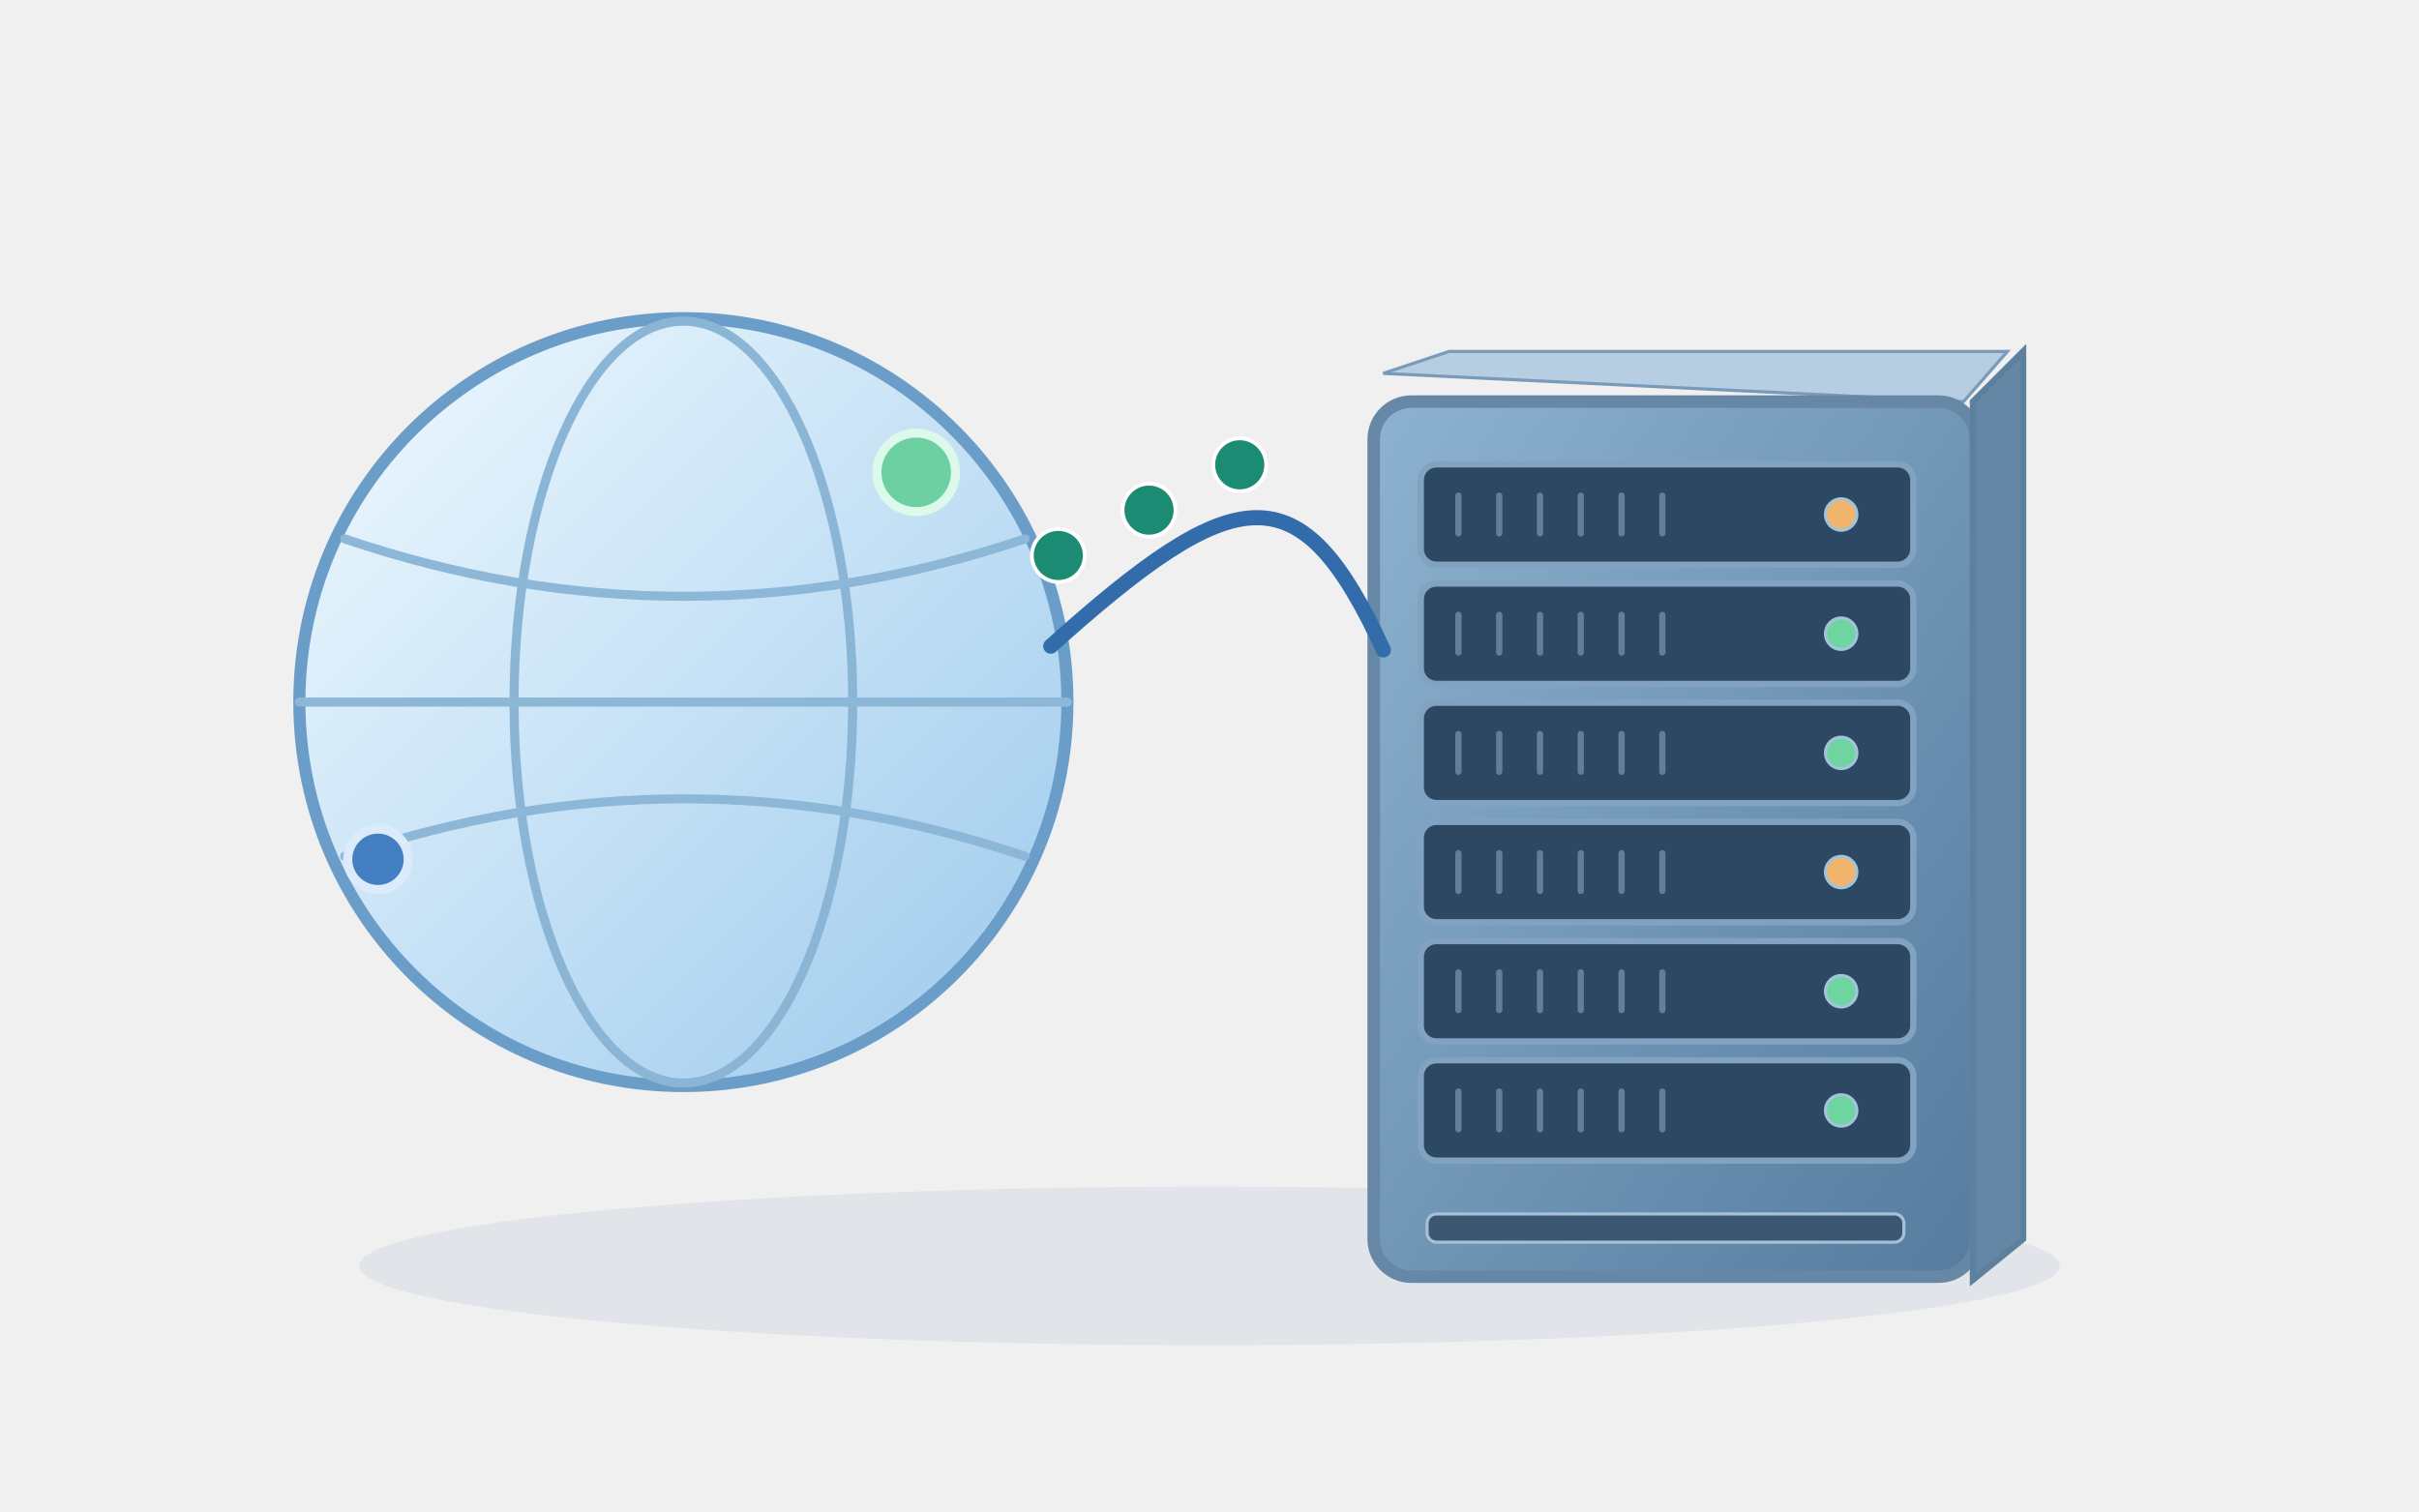
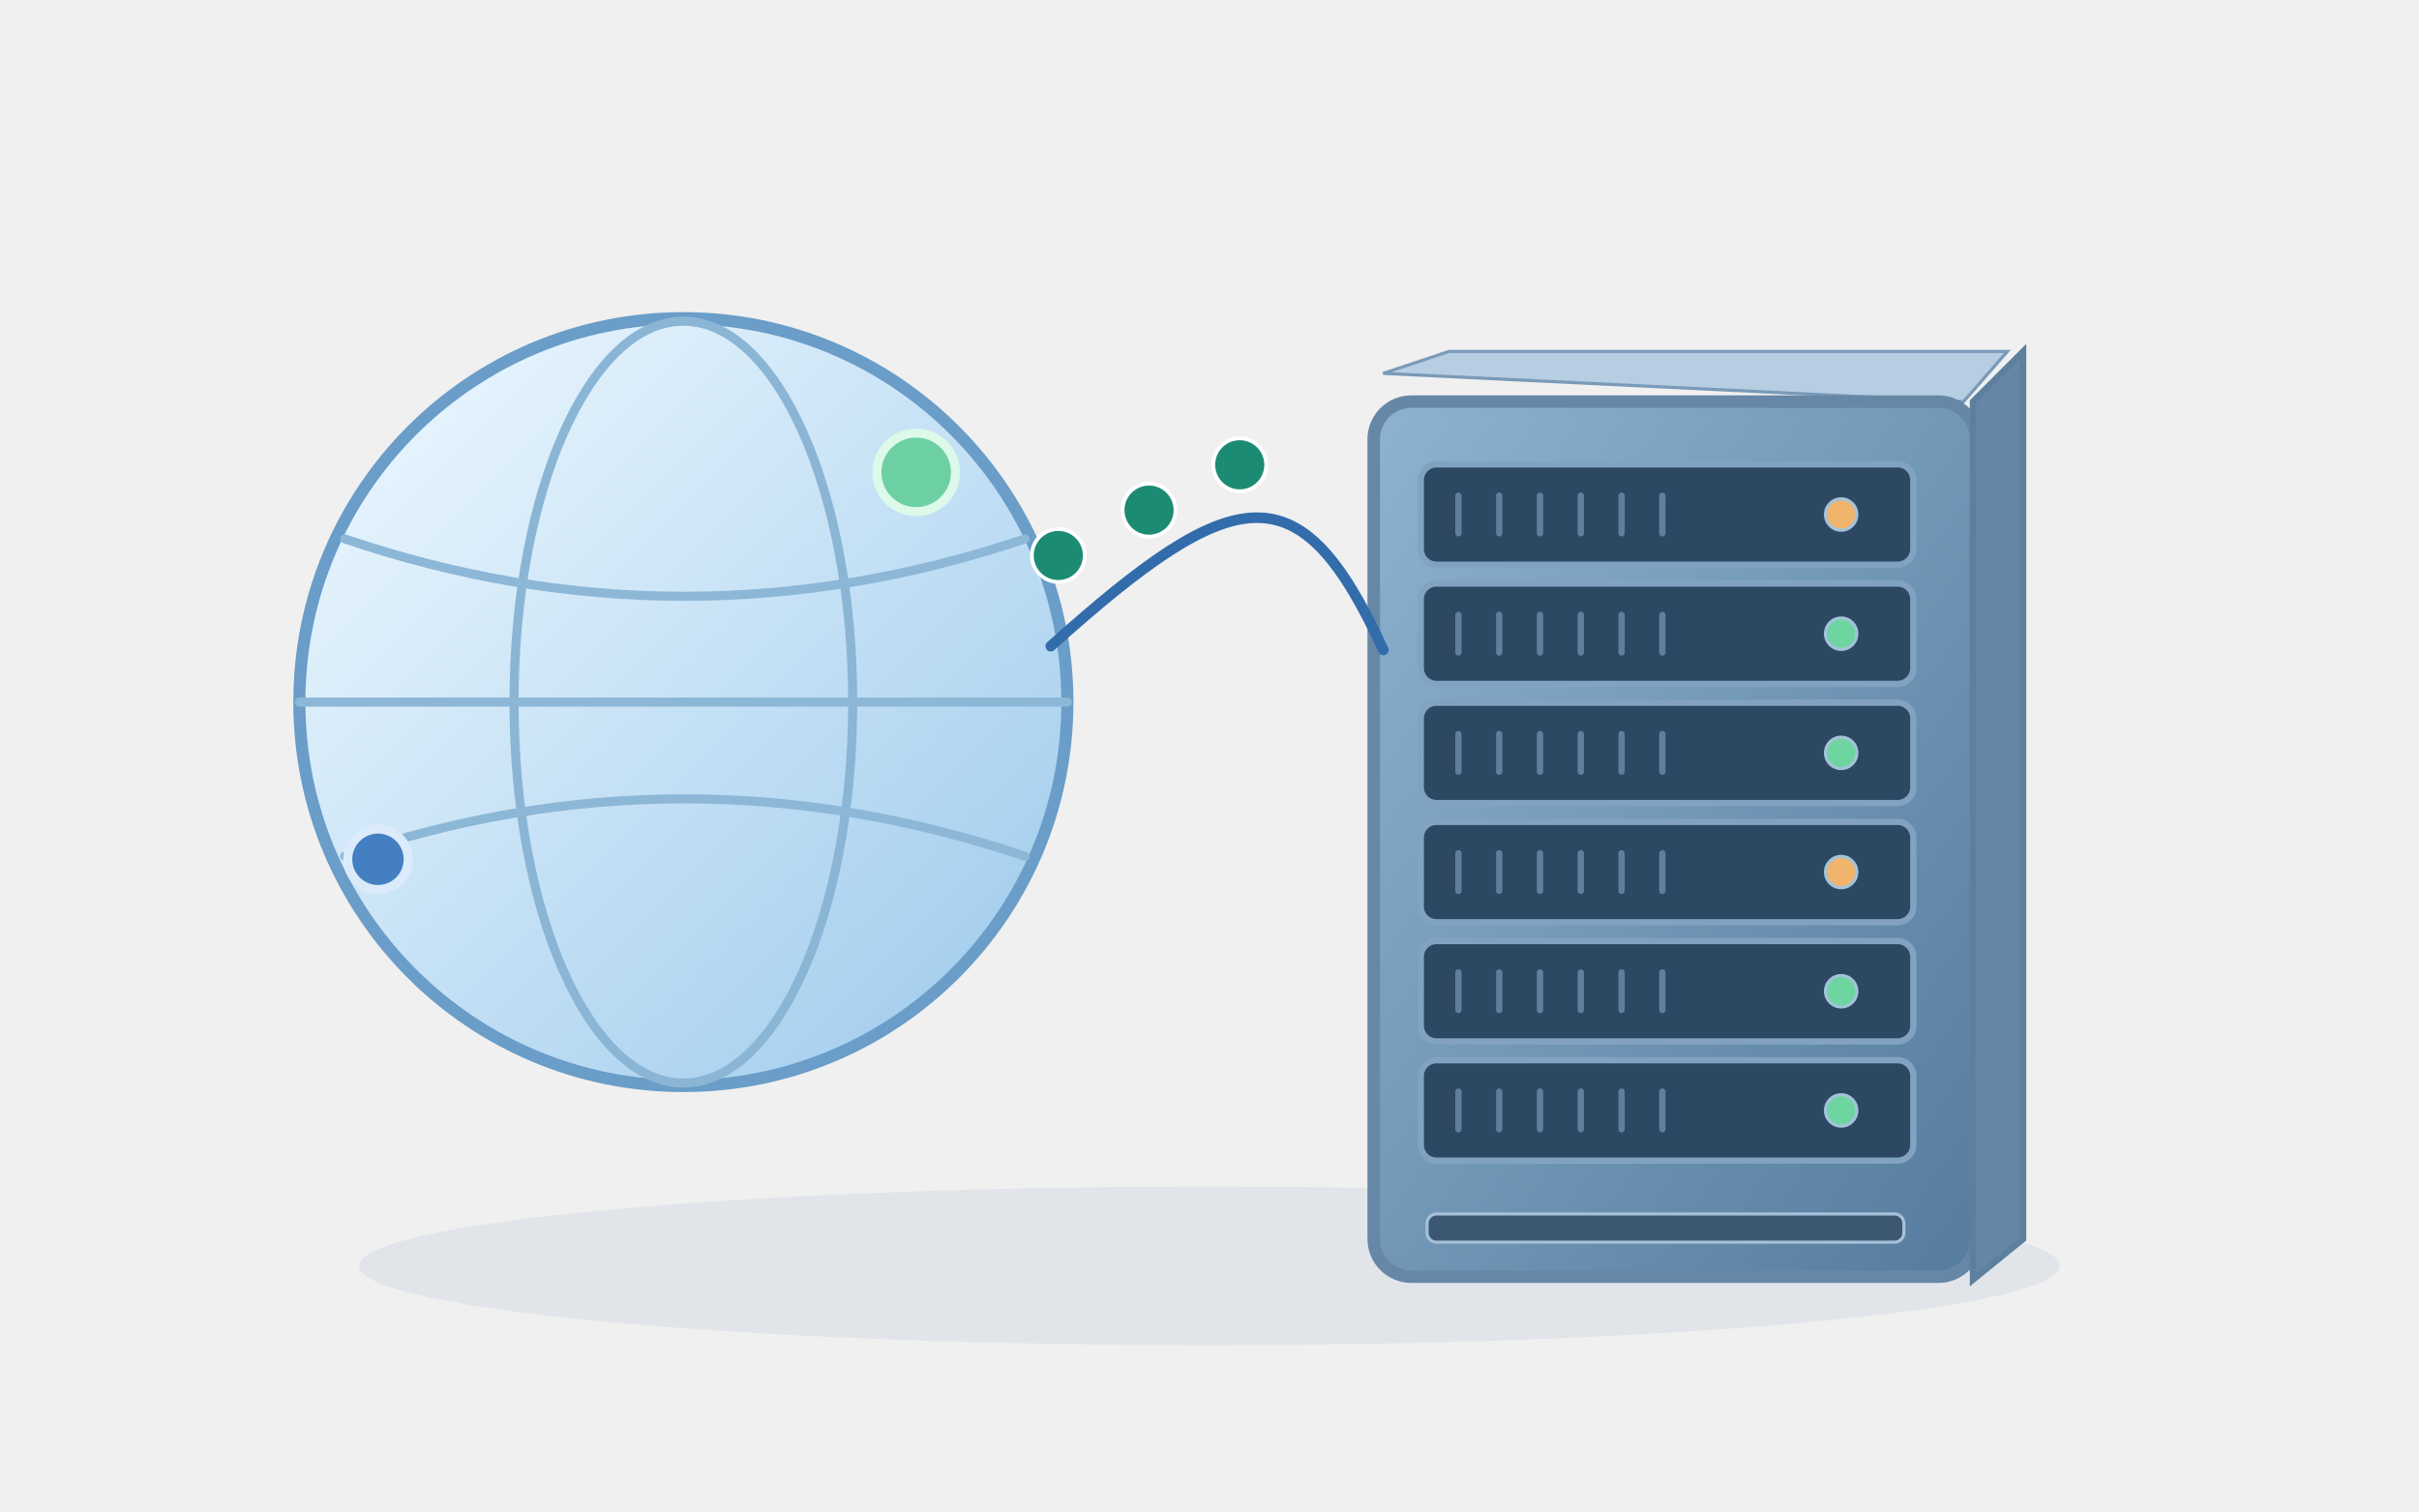
<svg xmlns="http://www.w3.org/2000/svg" width="640" height="400" viewBox="0 0 640 400" preserveAspectRatio="xMidYMid meet" role="img" aria-labelledby="edge-server-title edge-server-desc" data-tl-illustration-id="edge-server" data-design-version="1" data-category="Infrastructure">
  <defs>
    <linearGradient id="metal" x2=".75" y2="1">
      <stop stop-color="#EEF5FB" />
      <stop offset=".55" stop-color="#C1D2E3" />
      <stop offset="1" stop-color="#A4BBD1" />
    </linearGradient>
    <linearGradient id="pcb" x2=".9" y2=".9">
      <stop stop-color="#2A927B" />
      <stop offset="1" stop-color="#125B50" />
    </linearGradient>
    <linearGradient id="core" x2="1" y2="1">
      <stop stop-color="#71C9F1" />
      <stop offset=".55" stop-color="#3279B4" />
      <stop offset="1" stop-color="#193D75" />
    </linearGradient>
    <linearGradient id="silicon" x2=".8" y2="1">
      <stop stop-color="#EBF3FB" />
      <stop offset="1" stop-color="#9EB9D0" />
    </linearGradient>
    <linearGradient id="rack" x2="1" y2="1">
      <stop stop-color="#8EB3D0" />
      <stop offset="1" stop-color="#557B9E" />
    </linearGradient>
    <linearGradient id="database" x2="1" y2="1">
      <stop stop-color="#EAF8FF" />
      <stop offset=".55" stop-color="#9BCCEA" />
      <stop offset="1" stop-color="#69A8D6" />
    </linearGradient>
    <linearGradient id="browser" x2="1" y2="1">
      <stop stop-color="#FFFFFF" />
      <stop offset="1" stop-color="#E9F2FB" />
    </linearGradient>
    <linearGradient id="shield" x2=".85" y2="1">
      <stop stop-color="#60C5AC" />
      <stop offset="1" stop-color="#1B8577" />
    </linearGradient>
    <linearGradient id="cloud" x2="1" y2="1">
      <stop stop-color="#FBFDFF" />
      <stop offset="1" stop-color="#CFE5F8" />
    </linearGradient>
    <linearGradient id="disc" x2="1" y2="1">
      <stop stop-color="#F9FCFF" />
      <stop offset=".55" stop-color="#94B5D1" />
      <stop offset="1" stop-color="#D9E7F3" />
    </linearGradient>
    <linearGradient id="globe" x2="1" y2="1">
      <stop stop-color="#F1FAFF" />
      <stop offset="1" stop-color="#9BC9EC" />
    </linearGradient>
    <filter id="shadow" x="-25%" y="-28%" width="150%" height="165%">
      <feDropShadow dx="0" dy="8" stdDeviation="7" flood-color="#4B7197" flood-opacity=".22" />
    </filter>
  </defs>
  <g font-family="-apple-system,BlinkMacSystemFont,Inter,Arial,sans-serif" data-motif="illustration-main">
    <ellipse cx="320" cy="335" rx="225" ry="21" fill="#7A9DBF" opacity=".13" />
    <g transform="translate(76 81) scale(0.8)">
      <g data-motif="network-globe">
        <circle cx="131" cy="131" r="127" fill="url(#globe)" stroke="#6A9DC8" stroke-width="4" />
        <ellipse cx="131" cy="131" rx="56" ry="126" fill="none" stroke="#8BB5D5" stroke-width="3" />
        <path d="M4 131H258M19 77Q131 115 244 77M19 182Q131 144 244 182" fill="none" stroke="#8DB7D7" stroke-width="3" stroke-linecap="round" stroke-linejoin="round" />
        <circle cx="208" cy="55" r="13" fill="#6CD0A3" stroke="#DCF9E9" stroke-width="3" />
        <circle cx="30" cy="183" r="10" fill="#447FC1" stroke="#DCEBFB" stroke-width="3" />
      </g>
    </g>
    <g transform="translate(351 93) scale(0.83)">
      <g data-motif="server-rack">
        <path d="M18 7L39 0H217L203 16Z" fill="#B7CDE1" stroke="#799AB8" />
        <rect x="15" y="16" width="192" height="279" rx="12" fill="url(#rack)" stroke="#6787A6" stroke-width="4" />
        <path d="M206 16L222 0V283L206 296Z" fill="#6686A6" stroke="#5D809F" stroke-width="2" />
        <rect x="30" y="36" width="157" height="32" rx="5" fill="#2D4862" stroke="#81A3C1" stroke-width="2" />
        <path d="M42 46V58" fill="none" stroke="#617E9D" stroke-width="2" stroke-linecap="round" stroke-linejoin="round" />
        <path d="M55 46V58" fill="none" stroke="#617E9D" stroke-width="2" stroke-linecap="round" stroke-linejoin="round" />
        <path d="M68 46V58" fill="none" stroke="#617E9D" stroke-width="2" stroke-linecap="round" stroke-linejoin="round" />
        <path d="M81 46V58" fill="none" stroke="#617E9D" stroke-width="2" stroke-linecap="round" stroke-linejoin="round" />
        <path d="M94 46V58" fill="none" stroke="#617E9D" stroke-width="2" stroke-linecap="round" stroke-linejoin="round" />
        <path d="M107 46V58" fill="none" stroke="#617E9D" stroke-width="2" stroke-linecap="round" stroke-linejoin="round" />
        <circle cx="164" cy="52" r="5" fill="#F1B46D" stroke="#A3C3D9" stroke-width="1" />
        <rect x="30" y="74" width="157" height="32" rx="5" fill="#2D4862" stroke="#81A3C1" stroke-width="2" />
        <path d="M42 84V96" fill="none" stroke="#617E9D" stroke-width="2" stroke-linecap="round" stroke-linejoin="round" />
        <path d="M55 84V96" fill="none" stroke="#617E9D" stroke-width="2" stroke-linecap="round" stroke-linejoin="round" />
        <path d="M68 84V96" fill="none" stroke="#617E9D" stroke-width="2" stroke-linecap="round" stroke-linejoin="round" />
        <path d="M81 84V96" fill="none" stroke="#617E9D" stroke-width="2" stroke-linecap="round" stroke-linejoin="round" />
        <path d="M94 84V96" fill="none" stroke="#617E9D" stroke-width="2" stroke-linecap="round" stroke-linejoin="round" />
        <path d="M107 84V96" fill="none" stroke="#617E9D" stroke-width="2" stroke-linecap="round" stroke-linejoin="round" />
        <circle cx="164" cy="90" r="5" fill="#6ED5A1" stroke="#A3C3D9" stroke-width="1" />
        <rect x="30" y="112" width="157" height="32" rx="5" fill="#2D4862" stroke="#81A3C1" stroke-width="2" />
        <path d="M42 122V134" fill="none" stroke="#617E9D" stroke-width="2" stroke-linecap="round" stroke-linejoin="round" />
        <path d="M55 122V134" fill="none" stroke="#617E9D" stroke-width="2" stroke-linecap="round" stroke-linejoin="round" />
        <path d="M68 122V134" fill="none" stroke="#617E9D" stroke-width="2" stroke-linecap="round" stroke-linejoin="round" />
        <path d="M81 122V134" fill="none" stroke="#617E9D" stroke-width="2" stroke-linecap="round" stroke-linejoin="round" />
        <path d="M94 122V134" fill="none" stroke="#617E9D" stroke-width="2" stroke-linecap="round" stroke-linejoin="round" />
        <path d="M107 122V134" fill="none" stroke="#617E9D" stroke-width="2" stroke-linecap="round" stroke-linejoin="round" />
        <circle cx="164" cy="128" r="5" fill="#6ED5A1" stroke="#A3C3D9" stroke-width="1" />
        <rect x="30" y="150" width="157" height="32" rx="5" fill="#2D4862" stroke="#81A3C1" stroke-width="2" />
        <path d="M42 160V172" fill="none" stroke="#617E9D" stroke-width="2" stroke-linecap="round" stroke-linejoin="round" />
        <path d="M55 160V172" fill="none" stroke="#617E9D" stroke-width="2" stroke-linecap="round" stroke-linejoin="round" />
        <path d="M68 160V172" fill="none" stroke="#617E9D" stroke-width="2" stroke-linecap="round" stroke-linejoin="round" />
        <path d="M81 160V172" fill="none" stroke="#617E9D" stroke-width="2" stroke-linecap="round" stroke-linejoin="round" />
        <path d="M94 160V172" fill="none" stroke="#617E9D" stroke-width="2" stroke-linecap="round" stroke-linejoin="round" />
        <path d="M107 160V172" fill="none" stroke="#617E9D" stroke-width="2" stroke-linecap="round" stroke-linejoin="round" />
        <circle cx="164" cy="166" r="5" fill="#F1B46D" stroke="#A3C3D9" stroke-width="1" />
        <rect x="30" y="188" width="157" height="32" rx="5" fill="#2D4862" stroke="#81A3C1" stroke-width="2" />
        <path d="M42 198V210" fill="none" stroke="#617E9D" stroke-width="2" stroke-linecap="round" stroke-linejoin="round" />
        <path d="M55 198V210" fill="none" stroke="#617E9D" stroke-width="2" stroke-linecap="round" stroke-linejoin="round" />
        <path d="M68 198V210" fill="none" stroke="#617E9D" stroke-width="2" stroke-linecap="round" stroke-linejoin="round" />
        <path d="M81 198V210" fill="none" stroke="#617E9D" stroke-width="2" stroke-linecap="round" stroke-linejoin="round" />
        <path d="M94 198V210" fill="none" stroke="#617E9D" stroke-width="2" stroke-linecap="round" stroke-linejoin="round" />
        <path d="M107 198V210" fill="none" stroke="#617E9D" stroke-width="2" stroke-linecap="round" stroke-linejoin="round" />
        <circle cx="164" cy="204" r="5" fill="#6ED5A1" stroke="#A3C3D9" stroke-width="1" />
        <rect x="30" y="226" width="157" height="32" rx="5" fill="#2D4862" stroke="#81A3C1" stroke-width="2" />
        <path d="M42 236V248" fill="none" stroke="#617E9D" stroke-width="2" stroke-linecap="round" stroke-linejoin="round" />
        <path d="M55 236V248" fill="none" stroke="#617E9D" stroke-width="2" stroke-linecap="round" stroke-linejoin="round" />
        <path d="M68 236V248" fill="none" stroke="#617E9D" stroke-width="2" stroke-linecap="round" stroke-linejoin="round" />
        <path d="M81 236V248" fill="none" stroke="#617E9D" stroke-width="2" stroke-linecap="round" stroke-linejoin="round" />
        <path d="M94 236V248" fill="none" stroke="#617E9D" stroke-width="2" stroke-linecap="round" stroke-linejoin="round" />
        <path d="M107 236V248" fill="none" stroke="#617E9D" stroke-width="2" stroke-linecap="round" stroke-linejoin="round" />
        <circle cx="164" cy="242" r="5" fill="#6ED5A1" stroke="#A3C3D9" stroke-width="1" />
        <rect x="32" y="275" width="152" height="9" rx="3" fill="#3B5771" stroke="#A6C0D8" stroke-width="1" />
      </g>
    </g>
-     <path d="M278 171C327 127 344 124 366 172" fill="none" stroke="#326CAB" stroke-width="4" stroke-linecap="round" stroke-linejoin="round" />
+     <path d="M278 171C327 127 344 124 366 172" fill="none" stroke="#326CAB" stroke-width="2.8" stroke-linecap="round" stroke-linejoin="round" />
    <circle cx="280" cy="147" r="7" fill="#1C8B73" stroke="#fff" stroke-width="1" />
    <circle cx="304" cy="135" r="7" fill="#1C8B73" stroke="#fff" stroke-width="1" />
    <circle cx="328" cy="123" r="7" fill="#1C8B73" stroke="#fff" stroke-width="1" />
  </g>
</svg>
